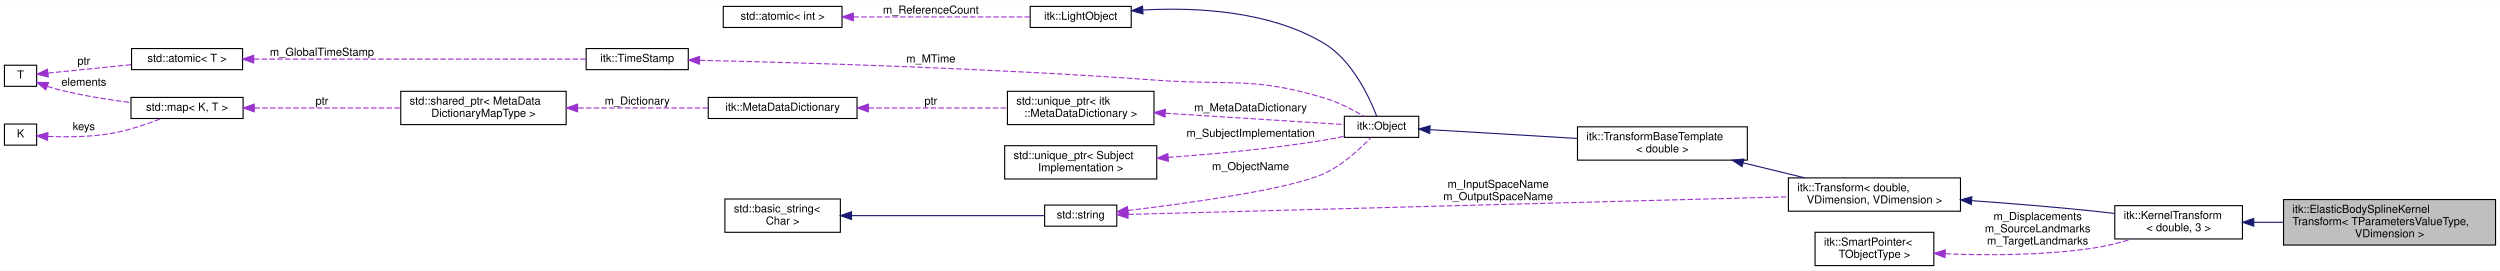
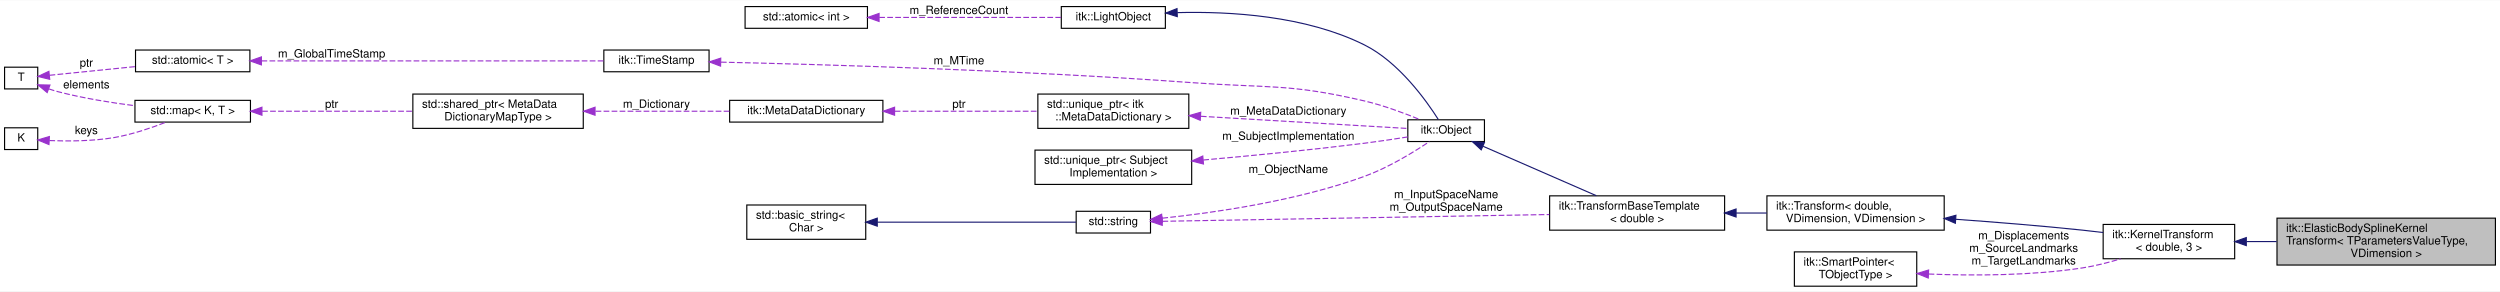
- <svg xmlns="http://www.w3.org/2000/svg" xmlns:xlink="http://www.w3.org/1999/xlink" width="2252pt" height="244pt" viewBox="0.00 0.00 2252.00 243.50">
-   <g id="graph0" class="graph" transform="scale(1 1) rotate(0) translate(4 239.5)">
-     <polygon fill="white" stroke="transparent" points="-4,4 -4,-239.5 2248,-239.5 2248,4 -4,4" />
+ <svg xmlns="http://www.w3.org/2000/svg" xmlns:xlink="http://www.w3.org/1999/xlink" width="2186pt" height="255pt" viewBox="0.00 0.00 2186.00 254.50">
+   <g id="graph0" class="graph" transform="scale(1 1) rotate(0) translate(4 250.5)">
+     <polygon fill="white" stroke="transparent" points="-4,4 -4,-250.5 2182,-250.5 2182,4 -4,4" />
    <g id="node1" class="node">
      <g id="a_node1">
        <a xlink:title="This class defines the elastic body spline (EBS) transformation.">
-           <polygon fill="#bfbfbf" stroke="black" points="2053,-19 2053,-60 2244,-60 2244,-19 2053,-19" />
-           <text text-anchor="start" x="2061" y="-48" font-family="Helvetica,sans-Serif" font-size="10.00">itk::ElasticBodySplineKernel</text>
-           <text text-anchor="start" x="2061" y="-37" font-family="Helvetica,sans-Serif" font-size="10.00">Transform&lt; TParametersValueType,</text>
-           <text text-anchor="middle" x="2148.5" y="-26" font-family="Helvetica,sans-Serif" font-size="10.00"> VDimension &gt;</text>
+           <polygon fill="#bfbfbf" stroke="black" points="1987,-19 1987,-60 2178,-60 2178,-19 1987,-19" />
+           <text text-anchor="start" x="1995" y="-48" font-family="Helvetica,sans-Serif" font-size="10.00">itk::ElasticBodySplineKernel</text>
+           <text text-anchor="start" x="1995" y="-37" font-family="Helvetica,sans-Serif" font-size="10.00">Transform&lt; TParametersValueType,</text>
+           <text text-anchor="middle" x="2082.5" y="-26" font-family="Helvetica,sans-Serif" font-size="10.00"> VDimension &gt;</text>
        </a>
      </g>
    </g>
    <g id="node2" class="node">
      <g id="a_node2">
        <a xlink:href="classitk_1_1KernelTransform.html" target="_top" xlink:title=" ">
-           <polygon fill="white" stroke="black" points="1901,-24.5 1901,-54.5 2016,-54.5 2016,-24.5 1901,-24.5" />
-           <text text-anchor="start" x="1909" y="-42.5" font-family="Helvetica,sans-Serif" font-size="10.00">itk::KernelTransform</text>
-           <text text-anchor="middle" x="1958.5" y="-31.5" font-family="Helvetica,sans-Serif" font-size="10.00">&lt; double, 3 &gt;</text>
+           <polygon fill="white" stroke="black" points="1835,-24.5 1835,-54.5 1950,-54.5 1950,-24.5 1835,-24.5" />
+           <text text-anchor="start" x="1843" y="-42.5" font-family="Helvetica,sans-Serif" font-size="10.00">itk::KernelTransform</text>
+           <text text-anchor="middle" x="1892.5" y="-31.5" font-family="Helvetica,sans-Serif" font-size="10.00">&lt; double, 3 &gt;</text>
        </a>
      </g>
    </g>
    <g id="edge1" class="edge">
-       <path fill="none" stroke="midnightblue" d="M2026.4,-39.5C2034.94,-39.5 2043.81,-39.5 2052.69,-39.5" />
-       <polygon fill="midnightblue" stroke="midnightblue" points="2026.16,-36 2016.16,-39.5 2026.16,-43 2026.16,-36" />
+       <path fill="none" stroke="midnightblue" d="M1960.4,-39.5C1968.94,-39.5 1977.81,-39.5 1986.69,-39.5" />
+       <polygon fill="midnightblue" stroke="midnightblue" points="1960.16,-36 1950.16,-39.5 1960.16,-43 1960.16,-36" />
    </g>
    <g id="node3" class="node">
      <g id="a_node3">
        <a xlink:href="classitk_1_1Transform.html" target="_top" xlink:title=" ">
-           <polygon fill="white" stroke="black" points="1607,-49.5 1607,-79.5 1762,-79.5 1762,-49.5 1607,-49.5" />
-           <text text-anchor="start" x="1615" y="-67.5" font-family="Helvetica,sans-Serif" font-size="10.00">itk::Transform&lt; double,</text>
-           <text text-anchor="middle" x="1684.5" y="-56.5" font-family="Helvetica,sans-Serif" font-size="10.00"> VDimension, VDimension &gt;</text>
+           <polygon fill="white" stroke="black" points="1541,-49.5 1541,-79.5 1696,-79.5 1696,-49.5 1541,-49.5" />
+           <text text-anchor="start" x="1549" y="-67.5" font-family="Helvetica,sans-Serif" font-size="10.00">itk::Transform&lt; double,</text>
+           <text text-anchor="middle" x="1618.5" y="-56.5" font-family="Helvetica,sans-Serif" font-size="10.00"> VDimension, VDimension &gt;</text>
        </a>
      </g>
    </g>
    <g id="edge2" class="edge">
-       <path fill="none" stroke="midnightblue" d="M1772.09,-59.01C1806.63,-56.53 1846.74,-53.31 1883,-49.5 1888.84,-48.89 1894.93,-48.18 1901,-47.43" />
-       <polygon fill="midnightblue" stroke="midnightblue" points="1771.76,-55.52 1762.03,-59.72 1772.25,-62.51 1771.76,-55.52" />
+       <path fill="none" stroke="midnightblue" d="M1706.09,-59.01C1740.63,-56.53 1780.74,-53.31 1817,-49.5 1822.84,-48.89 1828.93,-48.18 1835,-47.43" />
+       <polygon fill="midnightblue" stroke="midnightblue" points="1705.76,-55.52 1696.03,-59.72 1706.25,-62.51 1705.76,-55.52" />
    </g>
    <g id="node4" class="node">
      <g id="a_node4">
        <a xlink:href="classitk_1_1TransformBaseTemplate.html" target="_top" xlink:title=" ">
-           <polygon fill="white" stroke="black" points="1417,-95.5 1417,-125.5 1570,-125.5 1570,-95.5 1417,-95.5" />
-           <text text-anchor="start" x="1425" y="-113.5" font-family="Helvetica,sans-Serif" font-size="10.00">itk::TransformBaseTemplate</text>
-           <text text-anchor="middle" x="1493.5" y="-102.5" font-family="Helvetica,sans-Serif" font-size="10.00">&lt; double &gt;</text>
+           <polygon fill="white" stroke="black" points="1351,-49.5 1351,-79.5 1504,-79.5 1504,-49.5 1351,-49.5" />
+           <text text-anchor="start" x="1359" y="-67.5" font-family="Helvetica,sans-Serif" font-size="10.00">itk::TransformBaseTemplate</text>
+           <text text-anchor="middle" x="1427.5" y="-56.5" font-family="Helvetica,sans-Serif" font-size="10.00">&lt; double &gt;</text>
        </a>
      </g>
    </g>
    <g id="edge3" class="edge">
-       <path fill="none" stroke="midnightblue" d="M1566.13,-93.07C1584.46,-88.6 1604.02,-83.85 1621.8,-79.52" />
-       <polygon fill="midnightblue" stroke="midnightblue" points="1565.27,-89.67 1556.39,-95.44 1566.93,-96.47 1565.27,-89.67" />
+       <path fill="none" stroke="midnightblue" d="M1514.05,-64.5C1522.99,-64.5 1532.04,-64.5 1540.87,-64.5" />
+       <polygon fill="midnightblue" stroke="midnightblue" points="1514.01,-61 1504.01,-64.5 1514.01,-68 1514.01,-61" />
    </g>
    <g id="node5" class="node">
      <g id="a_node5">
        <a xlink:href="classitk_1_1Object.html" target="_top" xlink:title="Base class for most ITK classes.">
-           <polygon fill="white" stroke="black" points="1207,-116 1207,-135 1274,-135 1274,-116 1207,-116" />
-           <text text-anchor="middle" x="1240.5" y="-123" font-family="Helvetica,sans-Serif" font-size="10.00">itk::Object</text>
+           <polygon fill="white" stroke="black" points="1227,-127 1227,-146 1294,-146 1294,-127 1227,-127" />
+           <text text-anchor="middle" x="1260.5" y="-134" font-family="Helvetica,sans-Serif" font-size="10.00">itk::Object</text>
        </a>
      </g>
    </g>
    <g id="edge4" class="edge">
-       <path fill="none" stroke="midnightblue" d="M1284.28,-122.94C1320.53,-120.78 1373.38,-117.62 1416.76,-115.03" />
-       <polygon fill="midnightblue" stroke="midnightblue" points="1283.83,-119.46 1274.06,-123.55 1284.25,-126.45 1283.83,-119.46" />
+       <path fill="none" stroke="midnightblue" d="M1292.81,-122.84C1321.07,-110.51 1362.57,-92.39 1391.83,-79.63" />
+       <polygon fill="midnightblue" stroke="midnightblue" points="1291.18,-119.73 1283.41,-126.94 1293.98,-126.15 1291.18,-119.73" />
    </g>
    <g id="node6" class="node">
      <g id="a_node6">
        <a xlink:href="classitk_1_1LightObject.html" target="_top" xlink:title="Light weight base class for most itk classes.">
-           <polygon fill="white" stroke="black" points="924,-215 924,-234 1015,-234 1015,-215 924,-215" />
-           <text text-anchor="middle" x="969.5" y="-222" font-family="Helvetica,sans-Serif" font-size="10.00">itk::LightObject</text>
+           <polygon fill="white" stroke="black" points="924,-226 924,-245 1015,-245 1015,-226 924,-226" />
+           <text text-anchor="middle" x="969.5" y="-233" font-family="Helvetica,sans-Serif" font-size="10.00">itk::LightObject</text>
        </a>
      </g>
    </g>
    <g id="edge5" class="edge">
-       <path fill="none" stroke="midnightblue" d="M1025.66,-230.74C1072.46,-233.31 1139.66,-230.33 1189,-200.5 1214.39,-185.15 1229.81,-151.59 1236.15,-135.07" />
-       <polygon fill="midnightblue" stroke="midnightblue" points="1025.62,-227.23 1015.41,-230.07 1025.16,-234.22 1025.62,-227.23" />
+       <path fill="none" stroke="midnightblue" d="M1025.38,-239.71C1071.44,-240.91 1137.73,-237.08 1189,-211.5 1219.22,-196.42 1243.25,-162.73 1253.75,-146.12" />
+       <polygon fill="midnightblue" stroke="midnightblue" points="1025.41,-236.21 1015.3,-239.35 1025.17,-243.2 1025.41,-236.21" />
    </g>
    <g id="node7" class="node">
      <g id="a_node7">
        <a xlink:title=" ">
-           <polygon fill="white" stroke="black" points="647.5,-215 647.5,-234 754.5,-234 754.5,-215 647.5,-215" />
-           <text text-anchor="middle" x="701" y="-222" font-family="Helvetica,sans-Serif" font-size="10.00">std::atomic&lt; int &gt;</text>
+           <polygon fill="white" stroke="black" points="647.5,-226 647.5,-245 754.5,-245 754.5,-226 647.5,-226" />
+           <text text-anchor="middle" x="701" y="-233" font-family="Helvetica,sans-Serif" font-size="10.00">std::atomic&lt; int &gt;</text>
        </a>
      </g>
    </g>
    <g id="edge6" class="edge">
-       <path fill="none" stroke="#9a32cd" stroke-dasharray="5,2" d="M764.8,-224.5C813.7,-224.5 880.37,-224.5 923.92,-224.5" />
-       <polygon fill="#9a32cd" stroke="#9a32cd" points="764.65,-221 754.65,-224.5 764.65,-228 764.65,-221" />
-       <text text-anchor="middle" x="834.5" y="-227.5" font-family="Helvetica,sans-Serif" font-size="10.00"> m_ReferenceCount</text>
+       <path fill="none" stroke="#9a32cd" stroke-dasharray="5,2" d="M764.8,-235.5C813.7,-235.5 880.37,-235.5 923.92,-235.5" />
+       <polygon fill="#9a32cd" stroke="#9a32cd" points="764.65,-232 754.65,-235.5 764.65,-239 764.65,-232" />
+       <text text-anchor="middle" x="834.5" y="-238.5" font-family="Helvetica,sans-Serif" font-size="10.00"> m_ReferenceCount</text>
    </g>
    <g id="node8" class="node">
      <g id="a_node8">
        <a xlink:href="classitk_1_1TimeStamp.html" target="_top" xlink:title="Generate a unique, increasing time value.">
-           <polygon fill="white" stroke="black" points="524,-177 524,-196 616,-196 616,-177 524,-177" />
-           <text text-anchor="middle" x="570" y="-184" font-family="Helvetica,sans-Serif" font-size="10.00">itk::TimeStamp</text>
+           <polygon fill="white" stroke="black" points="524,-188 524,-207 616,-207 616,-188 524,-188" />
+           <text text-anchor="middle" x="570" y="-195" font-family="Helvetica,sans-Serif" font-size="10.00">itk::TimeStamp</text>
        </a>
      </g>
    </g>
    <g id="edge7" class="edge">
-       <path fill="none" stroke="#9a32cd" stroke-dasharray="5,2" d="M626.36,-185.41C713.87,-183.43 889.47,-178.38 1038,-167.5 1105.31,-162.57 1124.34,-170.83 1189,-151.5 1201.66,-147.71 1214.9,-140.77 1224.65,-135.01" />
-       <polygon fill="#9a32cd" stroke="#9a32cd" points="626.06,-181.92 616.14,-185.64 626.21,-188.91 626.06,-181.92" />
-       <text text-anchor="middle" x="834.5" y="-183.5" font-family="Helvetica,sans-Serif" font-size="10.00"> m_MTime</text>
+       <path fill="none" stroke="#9a32cd" stroke-dasharray="5,2" d="M626.36,-196.41C713.87,-194.43 889.47,-189.38 1038,-178.5 1105.31,-173.57 1123.28,-177.85 1189,-162.5 1205.9,-158.55 1224.26,-151.69 1238.02,-146.01" />
+       <polygon fill="#9a32cd" stroke="#9a32cd" points="626.06,-192.92 616.14,-196.64 626.21,-199.91 626.06,-192.92" />
+       <text text-anchor="middle" x="834.5" y="-194.5" font-family="Helvetica,sans-Serif" font-size="10.00"> m_MTime</text>
    </g>
    <g id="node9" class="node">
      <g id="a_node9">
        <a xlink:title=" ">
-           <polygon fill="white" stroke="black" points="114.5,-177 114.5,-196 214.5,-196 214.5,-177 114.5,-177" />
-           <text text-anchor="middle" x="164.5" y="-184" font-family="Helvetica,sans-Serif" font-size="10.00">std::atomic&lt; T &gt;</text>
+           <polygon fill="white" stroke="black" points="114.5,-188 114.5,-207 214.5,-207 214.5,-188 114.5,-188" />
+           <text text-anchor="middle" x="164.5" y="-195" font-family="Helvetica,sans-Serif" font-size="10.00">std::atomic&lt; T &gt;</text>
        </a>
      </g>
    </g>
    <g id="edge8" class="edge">
-       <path fill="none" stroke="#9a32cd" stroke-dasharray="5,2" d="M224.66,-186.5C306.06,-186.5 450.8,-186.5 523.98,-186.5" />
-       <polygon fill="#9a32cd" stroke="#9a32cd" points="224.57,-183 214.57,-186.5 224.57,-190 224.57,-183" />
-       <text text-anchor="middle" x="286" y="-189.5" font-family="Helvetica,sans-Serif" font-size="10.00"> m_GlobalTimeStamp</text>
+       <path fill="none" stroke="#9a32cd" stroke-dasharray="5,2" d="M224.66,-197.5C306.06,-197.5 450.8,-197.5 523.98,-197.5" />
+       <polygon fill="#9a32cd" stroke="#9a32cd" points="224.57,-194 214.57,-197.5 224.57,-201 224.57,-194" />
+       <text text-anchor="middle" x="286" y="-200.5" font-family="Helvetica,sans-Serif" font-size="10.00"> m_GlobalTimeStamp</text>
    </g>
    <g id="node10" class="node">
      <g id="a_node10">
        <a xlink:title=" ">
-           <polygon fill="white" stroke="black" points="0,-162 0,-181 29,-181 29,-162 0,-162" />
-           <text text-anchor="middle" x="14.5" y="-169" font-family="Helvetica,sans-Serif" font-size="10.00">T</text>
+           <polygon fill="white" stroke="black" points="0,-173 0,-192 29,-192 29,-173 0,-173" />
+           <text text-anchor="middle" x="14.5" y="-180" font-family="Helvetica,sans-Serif" font-size="10.00">T</text>
        </a>
      </g>
    </g>
    <g id="edge9" class="edge">
-       <path fill="none" stroke="#9a32cd" stroke-dasharray="5,2" d="M39.33,-173.92C59.54,-175.96 89.19,-178.97 114.45,-181.53" />
-       <polygon fill="#9a32cd" stroke="#9a32cd" points="39.46,-170.41 29.16,-172.88 38.75,-177.37 39.46,-170.41" />
-       <text text-anchor="middle" x="71.5" y="-181.5" font-family="Helvetica,sans-Serif" font-size="10.00"> ptr</text>
+       <path fill="none" stroke="#9a32cd" stroke-dasharray="5,2" d="M39.33,-184.92C59.54,-186.96 89.19,-189.97 114.45,-192.53" />
+       <polygon fill="#9a32cd" stroke="#9a32cd" points="39.46,-181.41 29.16,-183.88 38.75,-188.37 39.46,-181.41" />
+       <text text-anchor="middle" x="71.5" y="-192.5" font-family="Helvetica,sans-Serif" font-size="10.00"> ptr</text>
    </g>
    <g id="node15" class="node">
      <g id="a_node15">
        <a xlink:title=" ">
-           <polygon fill="white" stroke="black" points="114,-133 114,-152 215,-152 215,-133 114,-133" />
-           <text text-anchor="middle" x="164.5" y="-140" font-family="Helvetica,sans-Serif" font-size="10.00">std::map&lt; K, T &gt;</text>
+           <polygon fill="white" stroke="black" points="114,-144 114,-163 215,-163 215,-144 114,-144" />
+           <text text-anchor="middle" x="164.5" y="-151" font-family="Helvetica,sans-Serif" font-size="10.00">std::map&lt; K, T &gt;</text>
        </a>
      </g>
    </g>
    <g id="edge16" class="edge">
-       <path fill="none" stroke="#9a32cd" stroke-dasharray="5,2" d="M38.7,-162.01C41.47,-161.07 44.28,-160.21 47,-159.5 68.66,-153.87 93.11,-149.94 113.99,-147.3" />
-       <polygon fill="#9a32cd" stroke="#9a32cd" points="37.25,-158.82 29.09,-165.58 39.68,-165.38 37.25,-158.82" />
-       <text text-anchor="middle" x="71.5" y="-162.5" font-family="Helvetica,sans-Serif" font-size="10.00"> elements</text>
+       <path fill="none" stroke="#9a32cd" stroke-dasharray="5,2" d="M38.7,-173.01C41.47,-172.07 44.28,-171.21 47,-170.5 68.66,-164.87 93.11,-160.94 113.99,-158.3" />
+       <polygon fill="#9a32cd" stroke="#9a32cd" points="37.25,-169.82 29.09,-176.58 39.68,-176.38 37.25,-169.82" />
+       <text text-anchor="middle" x="71.5" y="-173.5" font-family="Helvetica,sans-Serif" font-size="10.00"> elements</text>
    </g>
    <g id="node11" class="node">
      <g id="a_node11">
        <a xlink:title=" ">
-           <polygon fill="white" stroke="black" points="901,-78.5 901,-108.5 1038,-108.5 1038,-78.5 901,-78.5" />
-           <text text-anchor="start" x="909" y="-96.5" font-family="Helvetica,sans-Serif" font-size="10.00">std::unique_ptr&lt; Subject</text>
-           <text text-anchor="middle" x="969.5" y="-85.5" font-family="Helvetica,sans-Serif" font-size="10.00">Implementation &gt;</text>
+           <polygon fill="white" stroke="black" points="901,-89.5 901,-119.5 1038,-119.5 1038,-89.5 901,-89.5" />
+           <text text-anchor="start" x="909" y="-107.5" font-family="Helvetica,sans-Serif" font-size="10.00">std::unique_ptr&lt; Subject</text>
+           <text text-anchor="middle" x="969.5" y="-96.5" font-family="Helvetica,sans-Serif" font-size="10.00">Implementation &gt;</text>
        </a>
      </g>
    </g>
    <g id="edge10" class="edge">
-       <path fill="none" stroke="#9a32cd" stroke-dasharray="5,2" d="M1048.37,-97.93C1090.23,-100.99 1142.64,-105.91 1189,-113.5 1194.78,-114.45 1200.88,-115.69 1206.77,-117.01" />
-       <polygon fill="#9a32cd" stroke="#9a32cd" points="1048.46,-94.43 1038.24,-97.21 1047.97,-101.41 1048.46,-94.43" />
-       <text text-anchor="middle" x="1122.5" y="-116.5" font-family="Helvetica,sans-Serif" font-size="10.00"> m_SubjectImplementation</text>
+       <path fill="none" stroke="#9a32cd" stroke-dasharray="5,2" d="M1048.15,-110.84C1089.95,-114.54 1142.37,-119.63 1189,-125.5 1201.41,-127.06 1215.01,-129.11 1226.91,-131.01" />
+       <polygon fill="#9a32cd" stroke="#9a32cd" points="1048.31,-107.34 1038.04,-109.96 1047.7,-114.32 1048.31,-107.34" />
+       <text text-anchor="middle" x="1122.5" y="-128.5" font-family="Helvetica,sans-Serif" font-size="10.00"> m_SubjectImplementation</text>
    </g>
    <g id="node12" class="node">
      <g id="a_node12">
        <a xlink:title=" ">
-           <polygon fill="white" stroke="black" points="903.5,-127.5 903.5,-157.5 1035.5,-157.5 1035.5,-127.5 903.5,-127.5" />
-           <text text-anchor="start" x="911.5" y="-145.5" font-family="Helvetica,sans-Serif" font-size="10.00">std::unique_ptr&lt; itk</text>
-           <text text-anchor="middle" x="969.5" y="-134.5" font-family="Helvetica,sans-Serif" font-size="10.00">::MetaDataDictionary &gt;</text>
+           <polygon fill="white" stroke="black" points="903.5,-138.5 903.5,-168.5 1035.5,-168.5 1035.5,-138.5 903.5,-138.5" />
+           <text text-anchor="start" x="911.5" y="-156.5" font-family="Helvetica,sans-Serif" font-size="10.00">std::unique_ptr&lt; itk</text>
+           <text text-anchor="middle" x="969.5" y="-145.5" font-family="Helvetica,sans-Serif" font-size="10.00">::MetaDataDictionary &gt;</text>
        </a>
      </g>
    </g>
    <g id="edge11" class="edge">
-       <path fill="none" stroke="#9a32cd" stroke-dasharray="5,2" d="M1045.66,-137.75C1098.66,-134.4 1167.03,-130.08 1206.8,-127.57" />
-       <polygon fill="#9a32cd" stroke="#9a32cd" points="1045.38,-134.26 1035.62,-138.38 1045.82,-141.25 1045.38,-134.26" />
-       <text text-anchor="middle" x="1122.5" y="-139.5" font-family="Helvetica,sans-Serif" font-size="10.00"> m_MetaDataDictionary</text>
+       <path fill="none" stroke="#9a32cd" stroke-dasharray="5,2" d="M1046.05,-149.06C1104.69,-145.61 1183.12,-140.99 1226.73,-138.43" />
+       <polygon fill="#9a32cd" stroke="#9a32cd" points="1045.49,-145.58 1035.72,-149.66 1045.91,-152.57 1045.49,-145.58" />
+       <text text-anchor="middle" x="1122.5" y="-150.5" font-family="Helvetica,sans-Serif" font-size="10.00"> m_MetaDataDictionary</text>
    </g>
    <g id="node13" class="node">
      <g id="a_node13">
        <a xlink:href="classitk_1_1MetaDataDictionary.html" target="_top" xlink:title="Provides a mechanism for storing a collection of arbitrary data types.">
-           <polygon fill="white" stroke="black" points="634,-133 634,-152 768,-152 768,-133 634,-133" />
-           <text text-anchor="middle" x="701" y="-140" font-family="Helvetica,sans-Serif" font-size="10.00">itk::MetaDataDictionary</text>
+           <polygon fill="white" stroke="black" points="634,-144 634,-163 768,-163 768,-144 634,-144" />
+           <text text-anchor="middle" x="701" y="-151" font-family="Helvetica,sans-Serif" font-size="10.00">itk::MetaDataDictionary</text>
        </a>
      </g>
    </g>
    <g id="edge12" class="edge">
-       <path fill="none" stroke="#9a32cd" stroke-dasharray="5,2" d="M778.32,-142.5C817.74,-142.5 865.36,-142.5 903.08,-142.5" />
-       <polygon fill="#9a32cd" stroke="#9a32cd" points="778.22,-139 768.22,-142.5 778.22,-146 778.22,-139" />
-       <text text-anchor="middle" x="834.5" y="-145.5" font-family="Helvetica,sans-Serif" font-size="10.00"> ptr</text>
+       <path fill="none" stroke="#9a32cd" stroke-dasharray="5,2" d="M778.32,-153.5C817.74,-153.5 865.36,-153.5 903.08,-153.5" />
+       <polygon fill="#9a32cd" stroke="#9a32cd" points="778.22,-150 768.22,-153.5 778.22,-157 778.22,-150" />
+       <text text-anchor="middle" x="834.5" y="-156.5" font-family="Helvetica,sans-Serif" font-size="10.00"> ptr</text>
    </g>
    <g id="node14" class="node">
      <g id="a_node14">
        <a xlink:title=" ">
-           <polygon fill="white" stroke="black" points="357,-127.5 357,-157.5 506,-157.5 506,-127.5 357,-127.5" />
-           <text text-anchor="start" x="365" y="-145.5" font-family="Helvetica,sans-Serif" font-size="10.00">std::shared_ptr&lt; MetaData</text>
-           <text text-anchor="middle" x="431.5" y="-134.5" font-family="Helvetica,sans-Serif" font-size="10.00">DictionaryMapType &gt;</text>
+           <polygon fill="white" stroke="black" points="357,-138.5 357,-168.5 506,-168.5 506,-138.5 357,-138.5" />
+           <text text-anchor="start" x="365" y="-156.5" font-family="Helvetica,sans-Serif" font-size="10.00">std::shared_ptr&lt; MetaData</text>
+           <text text-anchor="middle" x="431.5" y="-145.5" font-family="Helvetica,sans-Serif" font-size="10.00">DictionaryMapType &gt;</text>
        </a>
      </g>
    </g>
    <g id="edge13" class="edge">
-       <path fill="none" stroke="#9a32cd" stroke-dasharray="5,2" d="M516.78,-142.5C554.53,-142.5 598.4,-142.5 633.74,-142.5" />
-       <polygon fill="#9a32cd" stroke="#9a32cd" points="516.3,-139 506.3,-142.5 516.3,-146 516.3,-139" />
-       <text text-anchor="middle" x="570" y="-145.5" font-family="Helvetica,sans-Serif" font-size="10.00"> m_Dictionary</text>
+       <path fill="none" stroke="#9a32cd" stroke-dasharray="5,2" d="M516.78,-153.5C554.53,-153.5 598.4,-153.5 633.74,-153.5" />
+       <polygon fill="#9a32cd" stroke="#9a32cd" points="516.3,-150 506.3,-153.5 516.3,-157 516.3,-150" />
+       <text text-anchor="middle" x="570" y="-156.5" font-family="Helvetica,sans-Serif" font-size="10.00"> m_Dictionary</text>
    </g>
    <g id="edge14" class="edge">
-       <path fill="none" stroke="#9a32cd" stroke-dasharray="5,2" d="M225.18,-142.5C264.19,-142.5 315.41,-142.5 356.93,-142.5" />
-       <polygon fill="#9a32cd" stroke="#9a32cd" points="225.03,-139 215.03,-142.5 225.03,-146 225.03,-139" />
-       <text text-anchor="middle" x="286" y="-145.5" font-family="Helvetica,sans-Serif" font-size="10.00"> ptr</text>
+       <path fill="none" stroke="#9a32cd" stroke-dasharray="5,2" d="M225.18,-153.5C264.19,-153.5 315.41,-153.5 356.93,-153.5" />
+       <polygon fill="#9a32cd" stroke="#9a32cd" points="225.03,-150 215.03,-153.5 225.03,-157 225.03,-150" />
+       <text text-anchor="middle" x="286" y="-156.5" font-family="Helvetica,sans-Serif" font-size="10.00"> ptr</text>
    </g>
    <g id="node16" class="node">
      <g id="a_node16">
        <a xlink:title=" ">
-           <polygon fill="white" stroke="black" points="0,-109 0,-128 29,-128 29,-109 0,-109" />
-           <text text-anchor="middle" x="14.5" y="-116" font-family="Helvetica,sans-Serif" font-size="10.00">K</text>
+           <polygon fill="white" stroke="black" points="0,-120 0,-139 29,-139 29,-120 0,-120" />
+           <text text-anchor="middle" x="14.5" y="-127" font-family="Helvetica,sans-Serif" font-size="10.00">K</text>
        </a>
      </g>
    </g>
    <g id="edge15" class="edge">
-       <path fill="none" stroke="#9a32cd" stroke-dasharray="5,2" d="M39.17,-116.85C55.3,-116.19 77.09,-116.25 96,-119.5 111.5,-122.17 128.23,-127.85 141.16,-132.9" />
-       <polygon fill="#9a32cd" stroke="#9a32cd" points="38.81,-113.36 29.01,-117.38 39.18,-120.35 38.81,-113.36" />
-       <text text-anchor="middle" x="71.5" y="-122.5" font-family="Helvetica,sans-Serif" font-size="10.00"> keys</text>
+       <path fill="none" stroke="#9a32cd" stroke-dasharray="5,2" d="M39.17,-127.85C55.3,-127.19 77.09,-127.25 96,-130.5 111.5,-133.17 128.23,-138.85 141.16,-143.9" />
+       <polygon fill="#9a32cd" stroke="#9a32cd" points="38.81,-124.36 29.01,-128.38 39.18,-131.35 38.81,-124.36" />
+       <text text-anchor="middle" x="71.5" y="-133.5" font-family="Helvetica,sans-Serif" font-size="10.00"> keys</text>
    </g>
    <g id="node17" class="node">
      <g id="a_node17">
        <a xlink:title=" ">
-           <polygon fill="white" stroke="black" points="937,-36 937,-55 1002,-55 1002,-36 937,-36" />
-           <text text-anchor="middle" x="969.5" y="-43" font-family="Helvetica,sans-Serif" font-size="10.00">std::string</text>
+           <polygon fill="white" stroke="black" points="937,-47 937,-66 1002,-66 1002,-47 937,-47" />
+           <text text-anchor="middle" x="969.5" y="-54" font-family="Helvetica,sans-Serif" font-size="10.00">std::string</text>
        </a>
      </g>
    </g>
    <g id="edge19" class="edge">
-       <path fill="none" stroke="#9a32cd" stroke-dasharray="5,2" d="M1012.31,-46.61C1128.5,-49.71 1456.59,-58.45 1606.75,-62.45" />
-       <polygon fill="#9a32cd" stroke="#9a32cd" points="1012.15,-43.11 1002.06,-46.34 1011.96,-50.11 1012.15,-43.11" />
-       <text text-anchor="middle" x="1345.5" y="-70.5" font-family="Helvetica,sans-Serif" font-size="10.00"> m_InputSpaceName</text>
-       <text text-anchor="middle" x="1345.5" y="-59.5" font-family="Helvetica,sans-Serif" font-size="10.00">m_OutputSpaceName</text>
+       <path fill="none" stroke="#9a32cd" stroke-dasharray="5,2" d="M1012.45,-57.24C1089.32,-58.58 1253.72,-61.47 1350.65,-63.17" />
+       <polygon fill="#9a32cd" stroke="#9a32cd" points="1012.26,-53.73 1002.2,-57.06 1012.14,-60.73 1012.26,-53.73" />
+       <text text-anchor="middle" x="1260.5" y="-77.5" font-family="Helvetica,sans-Serif" font-size="10.00"> m_InputSpaceName</text>
+       <text text-anchor="middle" x="1260.5" y="-66.5" font-family="Helvetica,sans-Serif" font-size="10.00">m_OutputSpaceName</text>
    </g>
    <g id="edge17" class="edge">
-       <path fill="none" stroke="#9a32cd" stroke-dasharray="5,2" d="M1012.03,-50.13C1066.35,-56.63 1158.22,-69.27 1189,-83.5 1205.77,-91.25 1221.54,-106.01 1230.86,-115.81" />
-       <polygon fill="#9a32cd" stroke="#9a32cd" points="1012.36,-46.65 1002.02,-48.95 1011.54,-53.6 1012.36,-46.65" />
-       <text text-anchor="middle" x="1122.5" y="-86.5" font-family="Helvetica,sans-Serif" font-size="10.00"> m_ObjectName</text>
+       <path fill="none" stroke="#9a32cd" stroke-dasharray="5,2" d="M1012.34,-59.97C1057.14,-64.63 1129.78,-74.98 1189,-96.5 1210.03,-104.14 1232.13,-117.72 1245.86,-126.92" />
+       <polygon fill="#9a32cd" stroke="#9a32cd" points="1012.42,-56.46 1002.12,-58.95 1011.72,-63.42 1012.42,-56.46" />
+       <text text-anchor="middle" x="1122.5" y="-99.5" font-family="Helvetica,sans-Serif" font-size="10.00"> m_ObjectName</text>
    </g>
    <g id="node18" class="node">
      <g id="a_node18">
        <a xlink:title=" ">
-           <polygon fill="white" stroke="black" points="649,-30.5 649,-60.5 753,-60.5 753,-30.5 649,-30.5" />
-           <text text-anchor="start" x="657" y="-48.5" font-family="Helvetica,sans-Serif" font-size="10.00">std::basic_string&lt;</text>
-           <text text-anchor="middle" x="701" y="-37.5" font-family="Helvetica,sans-Serif" font-size="10.00"> Char &gt;</text>
+           <polygon fill="white" stroke="black" points="649,-41.5 649,-71.5 753,-71.5 753,-41.5 649,-41.5" />
+           <text text-anchor="start" x="657" y="-59.5" font-family="Helvetica,sans-Serif" font-size="10.00">std::basic_string&lt;</text>
+           <text text-anchor="middle" x="701" y="-48.5" font-family="Helvetica,sans-Serif" font-size="10.00"> Char &gt;</text>
        </a>
      </g>
    </g>
    <g id="edge18" class="edge">
-       <path fill="none" stroke="midnightblue" d="M763.24,-45.5C817.37,-45.5 894.16,-45.5 936.82,-45.5" />
-       <polygon fill="midnightblue" stroke="midnightblue" points="763.07,-42 753.07,-45.5 763.07,-49 763.07,-42" />
+       <path fill="none" stroke="midnightblue" d="M763.24,-56.5C817.37,-56.5 894.16,-56.5 936.82,-56.5" />
+       <polygon fill="midnightblue" stroke="midnightblue" points="763.07,-53 753.07,-56.5 763.07,-60 763.07,-53" />
    </g>
    <g id="node19" class="node">
      <g id="a_node19">
        <a xlink:href="classitk_1_1SmartPointer.html" target="_top" xlink:title="Implements transparent reference counting.">
-           <polygon fill="white" stroke="black" points="1631,-0.5 1631,-30.5 1738,-30.5 1738,-0.5 1631,-0.5" />
-           <text text-anchor="start" x="1639" y="-18.5" font-family="Helvetica,sans-Serif" font-size="10.00">itk::SmartPointer&lt;</text>
-           <text text-anchor="middle" x="1684.5" y="-7.5" font-family="Helvetica,sans-Serif" font-size="10.00"> TObjectType &gt;</text>
+           <polygon fill="white" stroke="black" points="1565,-0.5 1565,-30.5 1672,-30.5 1672,-0.5 1565,-0.5" />
+           <text text-anchor="start" x="1573" y="-18.5" font-family="Helvetica,sans-Serif" font-size="10.00">itk::SmartPointer&lt;</text>
+           <text text-anchor="middle" x="1618.5" y="-7.5" font-family="Helvetica,sans-Serif" font-size="10.00"> TObjectType &gt;</text>
        </a>
      </g>
    </g>
    <g id="edge20" class="edge">
-       <path fill="none" stroke="#9a32cd" stroke-dasharray="5,2" d="M1748.37,-11.14C1787.36,-9.58 1838.35,-9.65 1883,-16.5 1893.97,-18.18 1905.56,-21.15 1916.24,-24.4" />
-       <polygon fill="#9a32cd" stroke="#9a32cd" points="1748.06,-7.65 1738.22,-11.59 1748.37,-14.64 1748.06,-7.65" />
-       <text text-anchor="middle" x="1831.5" y="-41.5" font-family="Helvetica,sans-Serif" font-size="10.00"> m_Displacements</text>
-       <text text-anchor="middle" x="1831.5" y="-30.5" font-family="Helvetica,sans-Serif" font-size="10.00">m_SourceLandmarks</text>
-       <text text-anchor="middle" x="1831.5" y="-19.5" font-family="Helvetica,sans-Serif" font-size="10.00">m_TargetLandmarks</text>
+       <path fill="none" stroke="#9a32cd" stroke-dasharray="5,2" d="M1682.37,-11.14C1721.36,-9.58 1772.35,-9.65 1817,-16.5 1827.97,-18.18 1839.56,-21.15 1850.24,-24.4" />
+       <polygon fill="#9a32cd" stroke="#9a32cd" points="1682.06,-7.65 1672.22,-11.59 1682.37,-14.64 1682.06,-7.65" />
+       <text text-anchor="middle" x="1765.5" y="-41.5" font-family="Helvetica,sans-Serif" font-size="10.00"> m_Displacements</text>
+       <text text-anchor="middle" x="1765.5" y="-30.5" font-family="Helvetica,sans-Serif" font-size="10.00">m_SourceLandmarks</text>
+       <text text-anchor="middle" x="1765.5" y="-19.5" font-family="Helvetica,sans-Serif" font-size="10.00">m_TargetLandmarks</text>
    </g>
  </g>
</svg>
